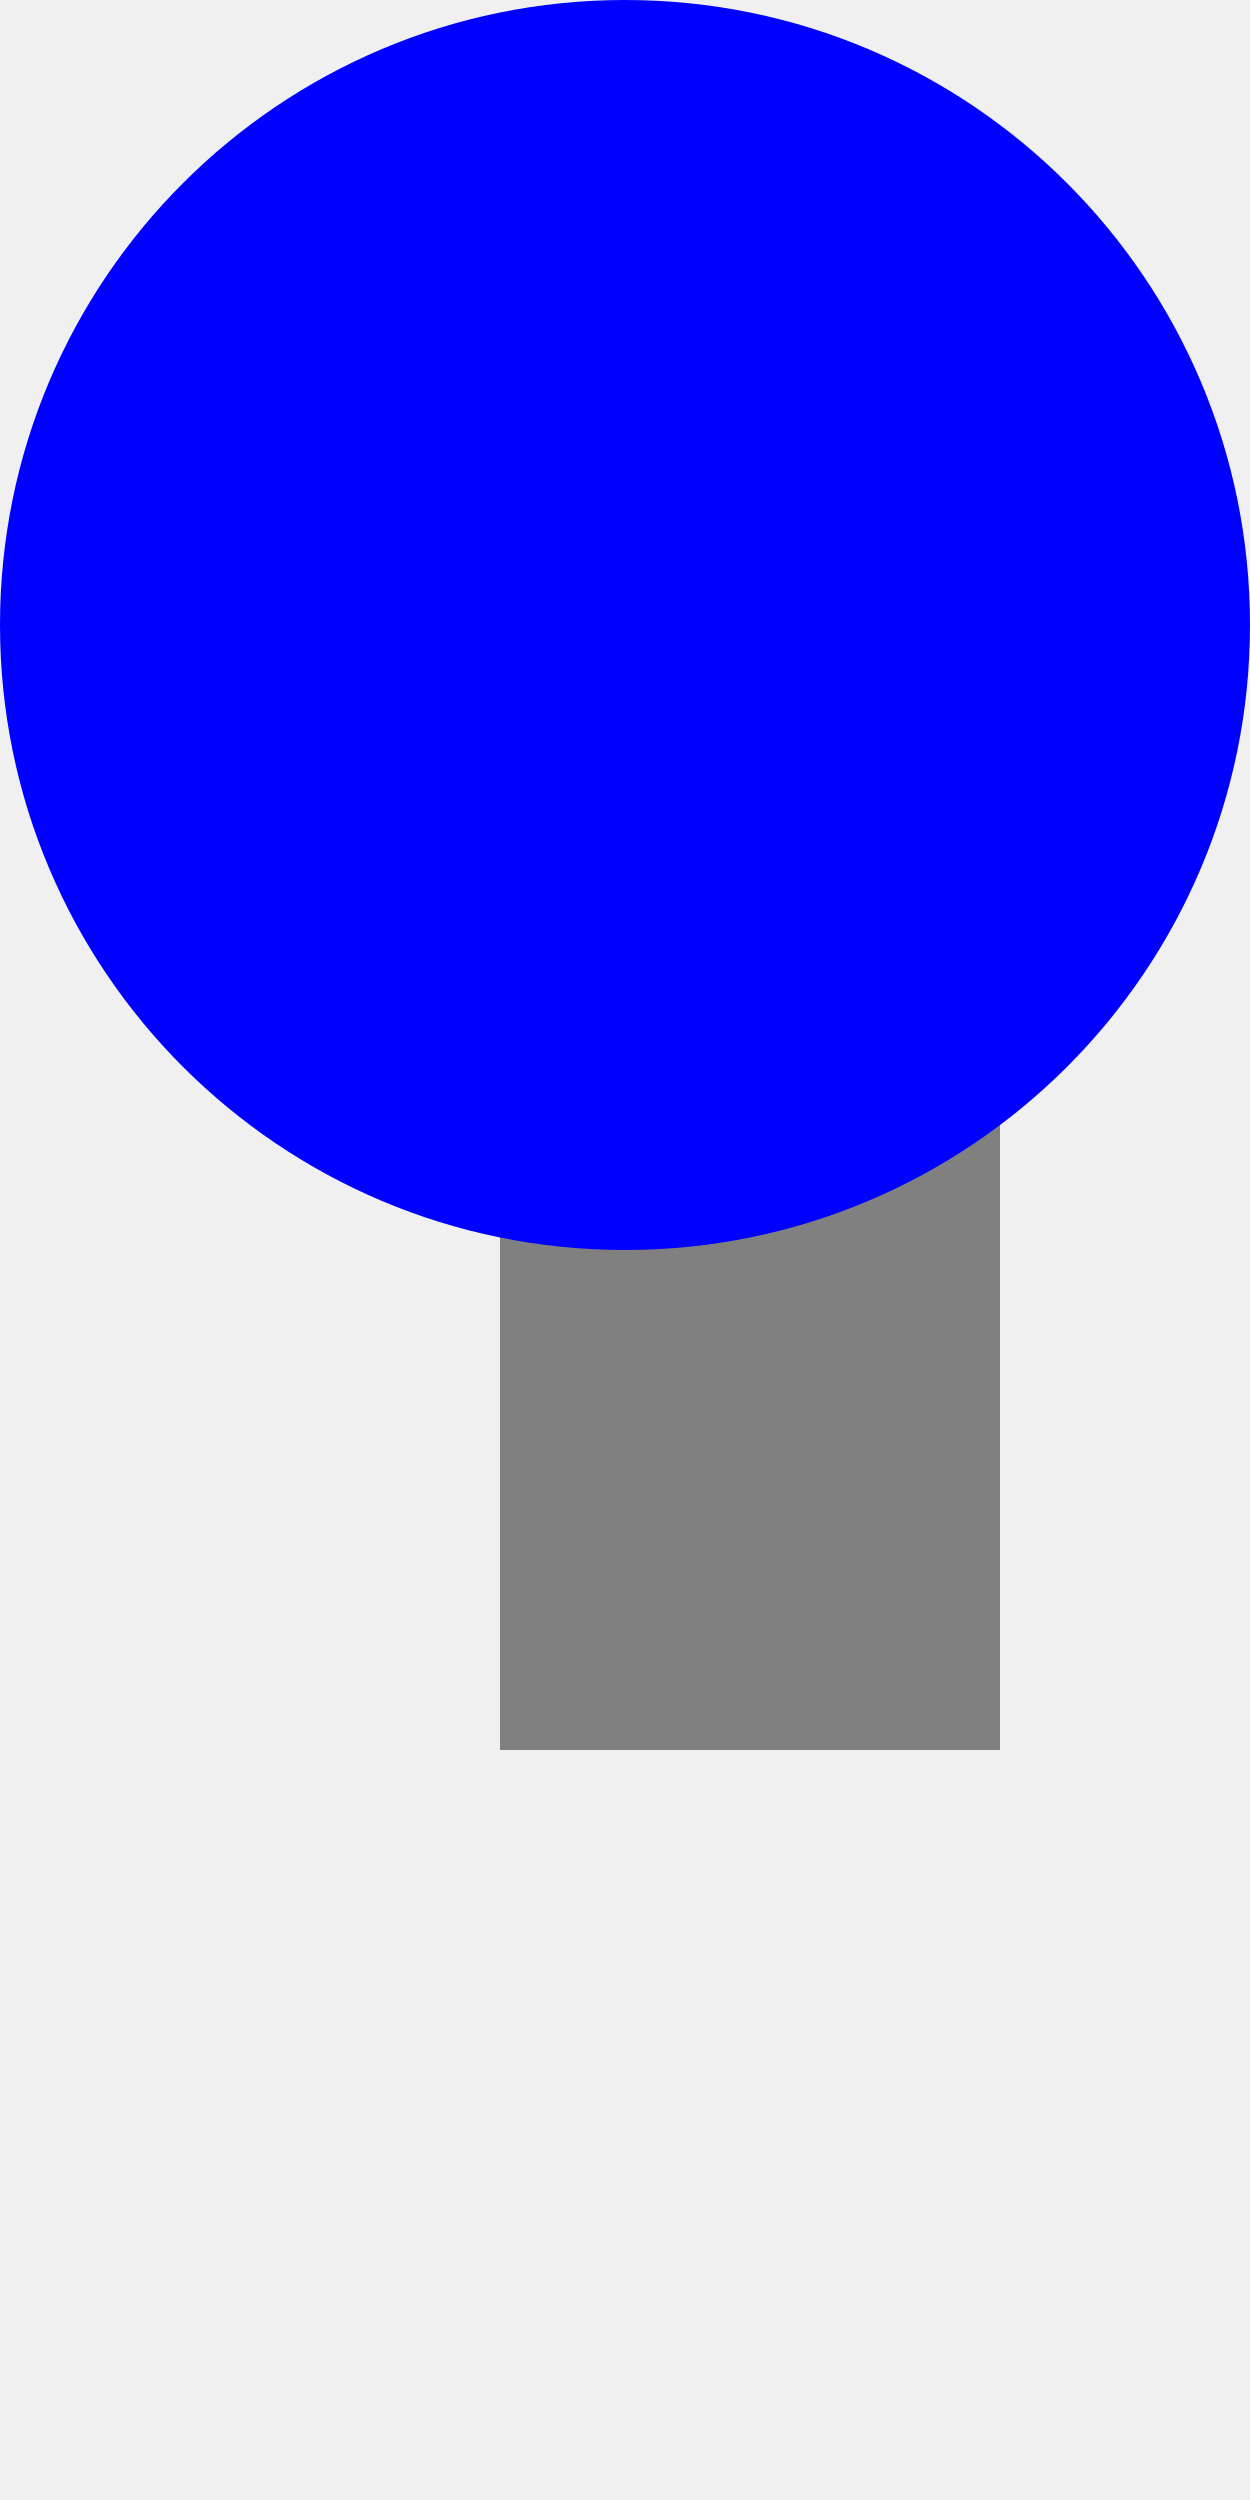
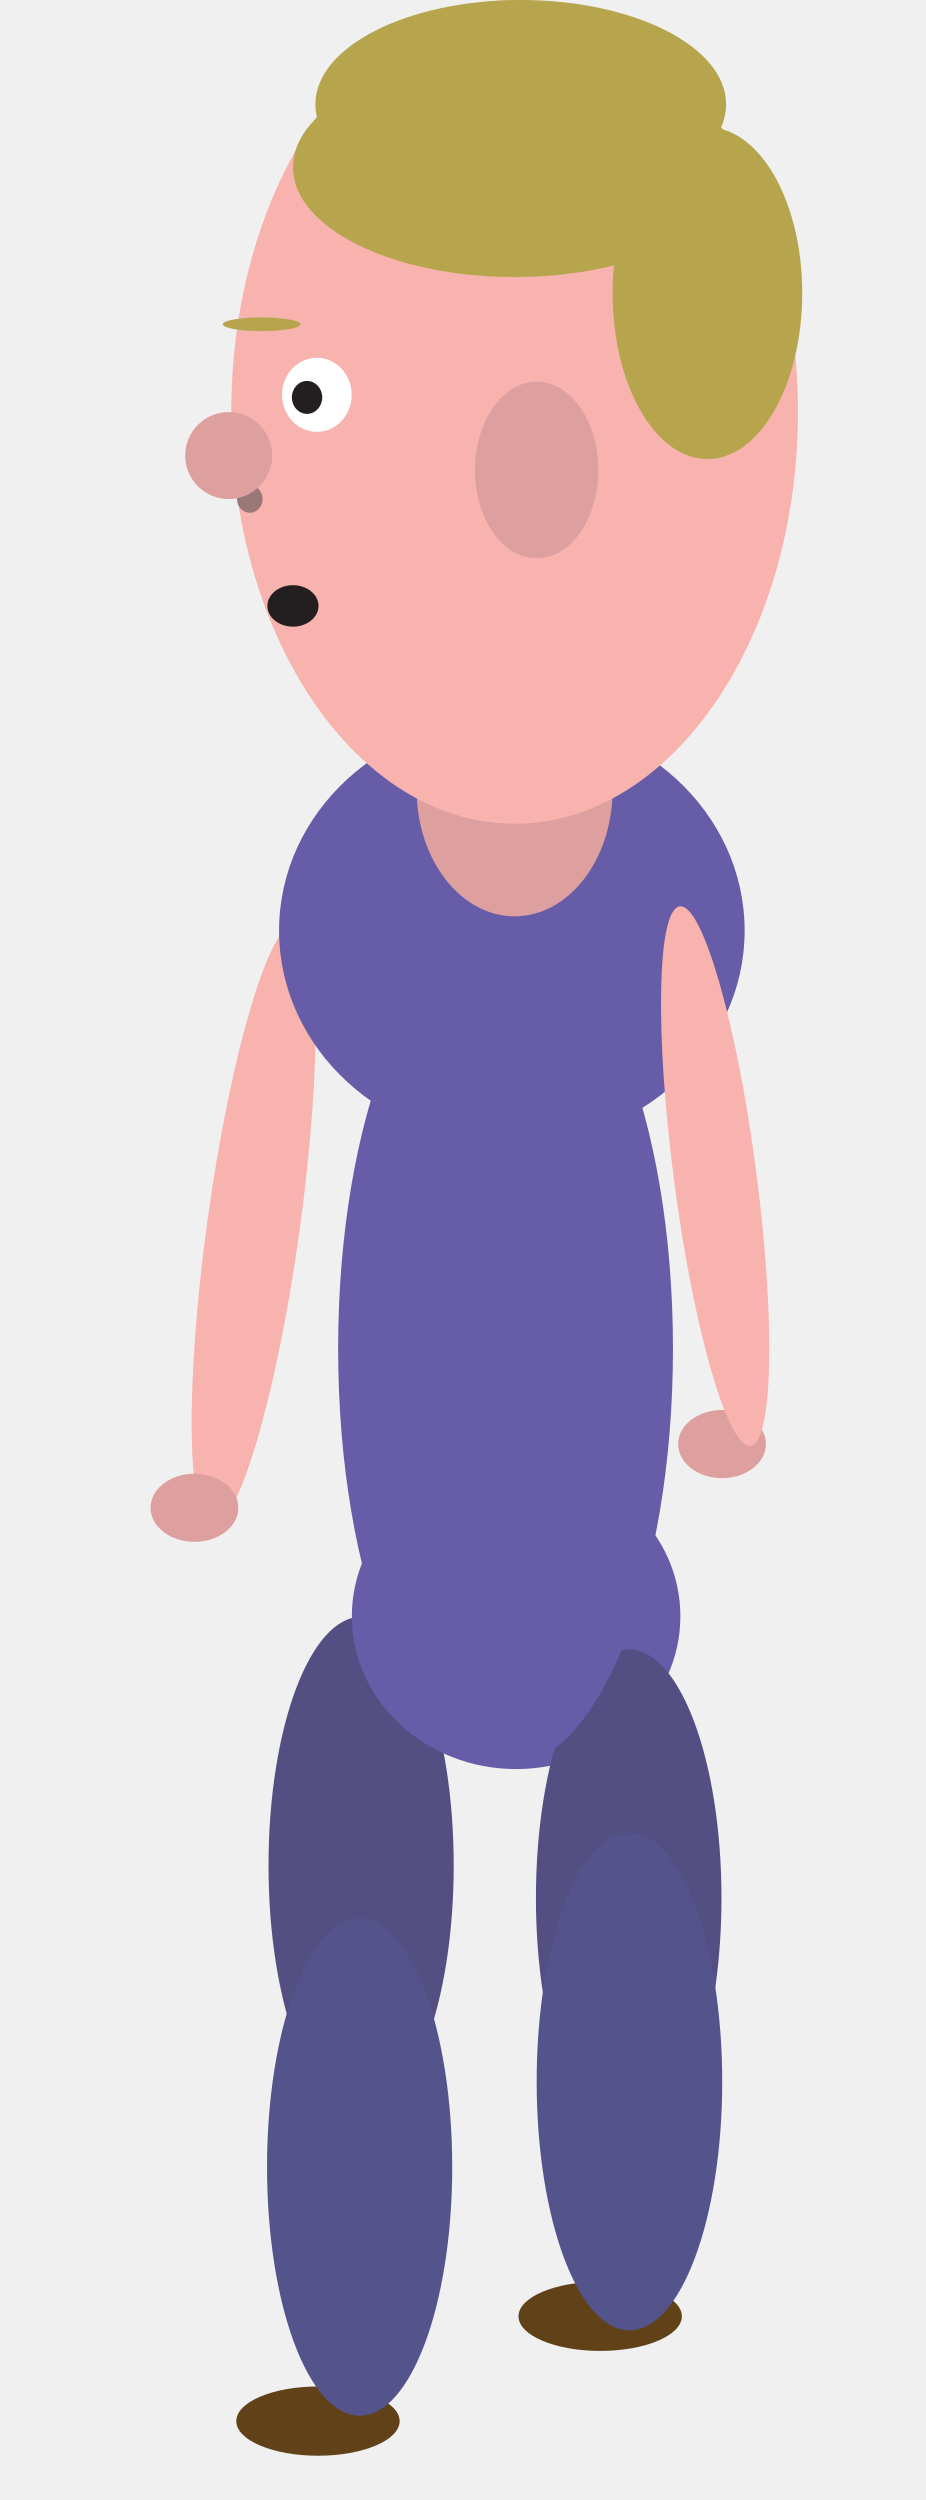
- <svg xmlns="http://www.w3.org/2000/svg" width="50" height="100" version="1.1">
+ <svg xmlns="http://www.w3.org/2000/svg" version="1.1" viewBox="0 0 50 135">
+   <defs>
+     <style>
+       .cls-yellow {
+         fill: #b7a54e;
+       }
+ 
+       .cls-pink {
+         fill: #dda09f;
+       }
+ 
+       .cls-purple {
+         fill: #54538c;
+       }
+ 
+       .cls-white {
+         fill: #fff;
+       }
+ 
+       .cls-black {
+         fill: #231f20;
+       }
+ 
+       .cls-brown {
+         fill: #604118;
+       }
+ 
+       .cls-blue {
+         fill: #534f83;
+       }
+ 
+       .cls-light-red {
+         fill: #9b7878;
+       }
+ 
+       .cls-light-purple {
+         fill: #675ca8;
+       }
+ 
+       .cls-light-pink {
+         fill: #f8b3af;
+       }
+     </style>
+   </defs>
  <g>
-     <rect width="20" height="50" x="20" y="20" fill="gray" />
-     <ellipse rx="25" ry="25" cx="25" cy="25" fill="blue" />
+     <ellipse class="cls-blue" cx="19.5" cy="100.74" rx="5" ry="13.43" />
+     <ellipse class="cls-light-purple" cx="27.87" cy="87.28" rx="8.87" ry="8.25" />
+     <ellipse class="cls-blue" cx="33.95" cy="102.49" rx="5.01" ry="13.43" />
+     <ellipse class="cls-light-pink" cx="6.76" cy="72.18" rx="16.4" ry="2.5" transform="translate(-58.73 62.93) rotate(-82.11)" />
+     <ellipse class="cls-light-purple" cx="27.64" cy="50.25" rx="12.57" ry="11.56" />
+     <ellipse class="cls-pink" cx="27.79" cy="42.64" rx="5.29" ry="6.84" />
+     <ellipse class="cls-light-pink" cx="27.79" cy="22.24" rx="15.3" ry="22.24" />
+     <ellipse class="cls-white" cx="17.11" cy="21.32" rx="1.88" ry="2" />
+     <ellipse class="cls-black" cx="16.58" cy="21.46" rx=".82" ry=".89" />
+     <ellipse class="cls-black" cx="15.82" cy="32.72" rx="1.38" ry="1.12" />
+     <ellipse class="cls-yellow" cx="27.79" cy="9.03" rx="11.97" ry="5.93" />
+     <ellipse class="cls-yellow" cx="28.12" cy="5.63" rx="11.09" ry="5.63" />
+     <ellipse class="cls-light-red" cx="13.49" cy="26.95" rx=".69" ry=".74" />
+     <circle class="cls-pink" cx="12.35" cy="24.6" r="2.35" />
+     <ellipse class="cls-yellow" cx="14.13" cy="17.51" rx="2.1" ry=".37" />
+     <ellipse class="cls-light-purple" cx="27.3" cy="72.83" rx="9.04" ry="22.58" />
+     <ellipse class="cls-brown" cx="32.41" cy="125.08" rx="4.41" ry="1.87" />
+     <ellipse class="cls-brown" cx="17.17" cy="130.74" rx="4.41" ry="1.87" />
+     <ellipse class="cls-pink" cx="10.5" cy="81.42" rx="2.37" ry="1.84" />
+     <ellipse class="cls-pink" cx="38.99" cy="77.98" rx="2.37" ry="1.84" />
+     <ellipse class="cls-purple" cx="19.42" cy="117.02" rx="5" ry="13.43" />
+     <ellipse class="cls-purple" cx="33.99" cy="112.41" rx="5.01" ry="13.43" />
+     <ellipse class="cls-pink" cx="28.98" cy="25.38" rx="3.33" ry="4.77" />
+     <ellipse class="cls-light-pink" cx="38.7" cy="64.81" rx="2.23" ry="14.69" transform="translate(-8.19 4.29) rotate(-7.48)" />
+     <ellipse class="cls-yellow" cx="38.2" cy="15.83" rx="5.12" ry="8.96" />
  </g>
</svg>
